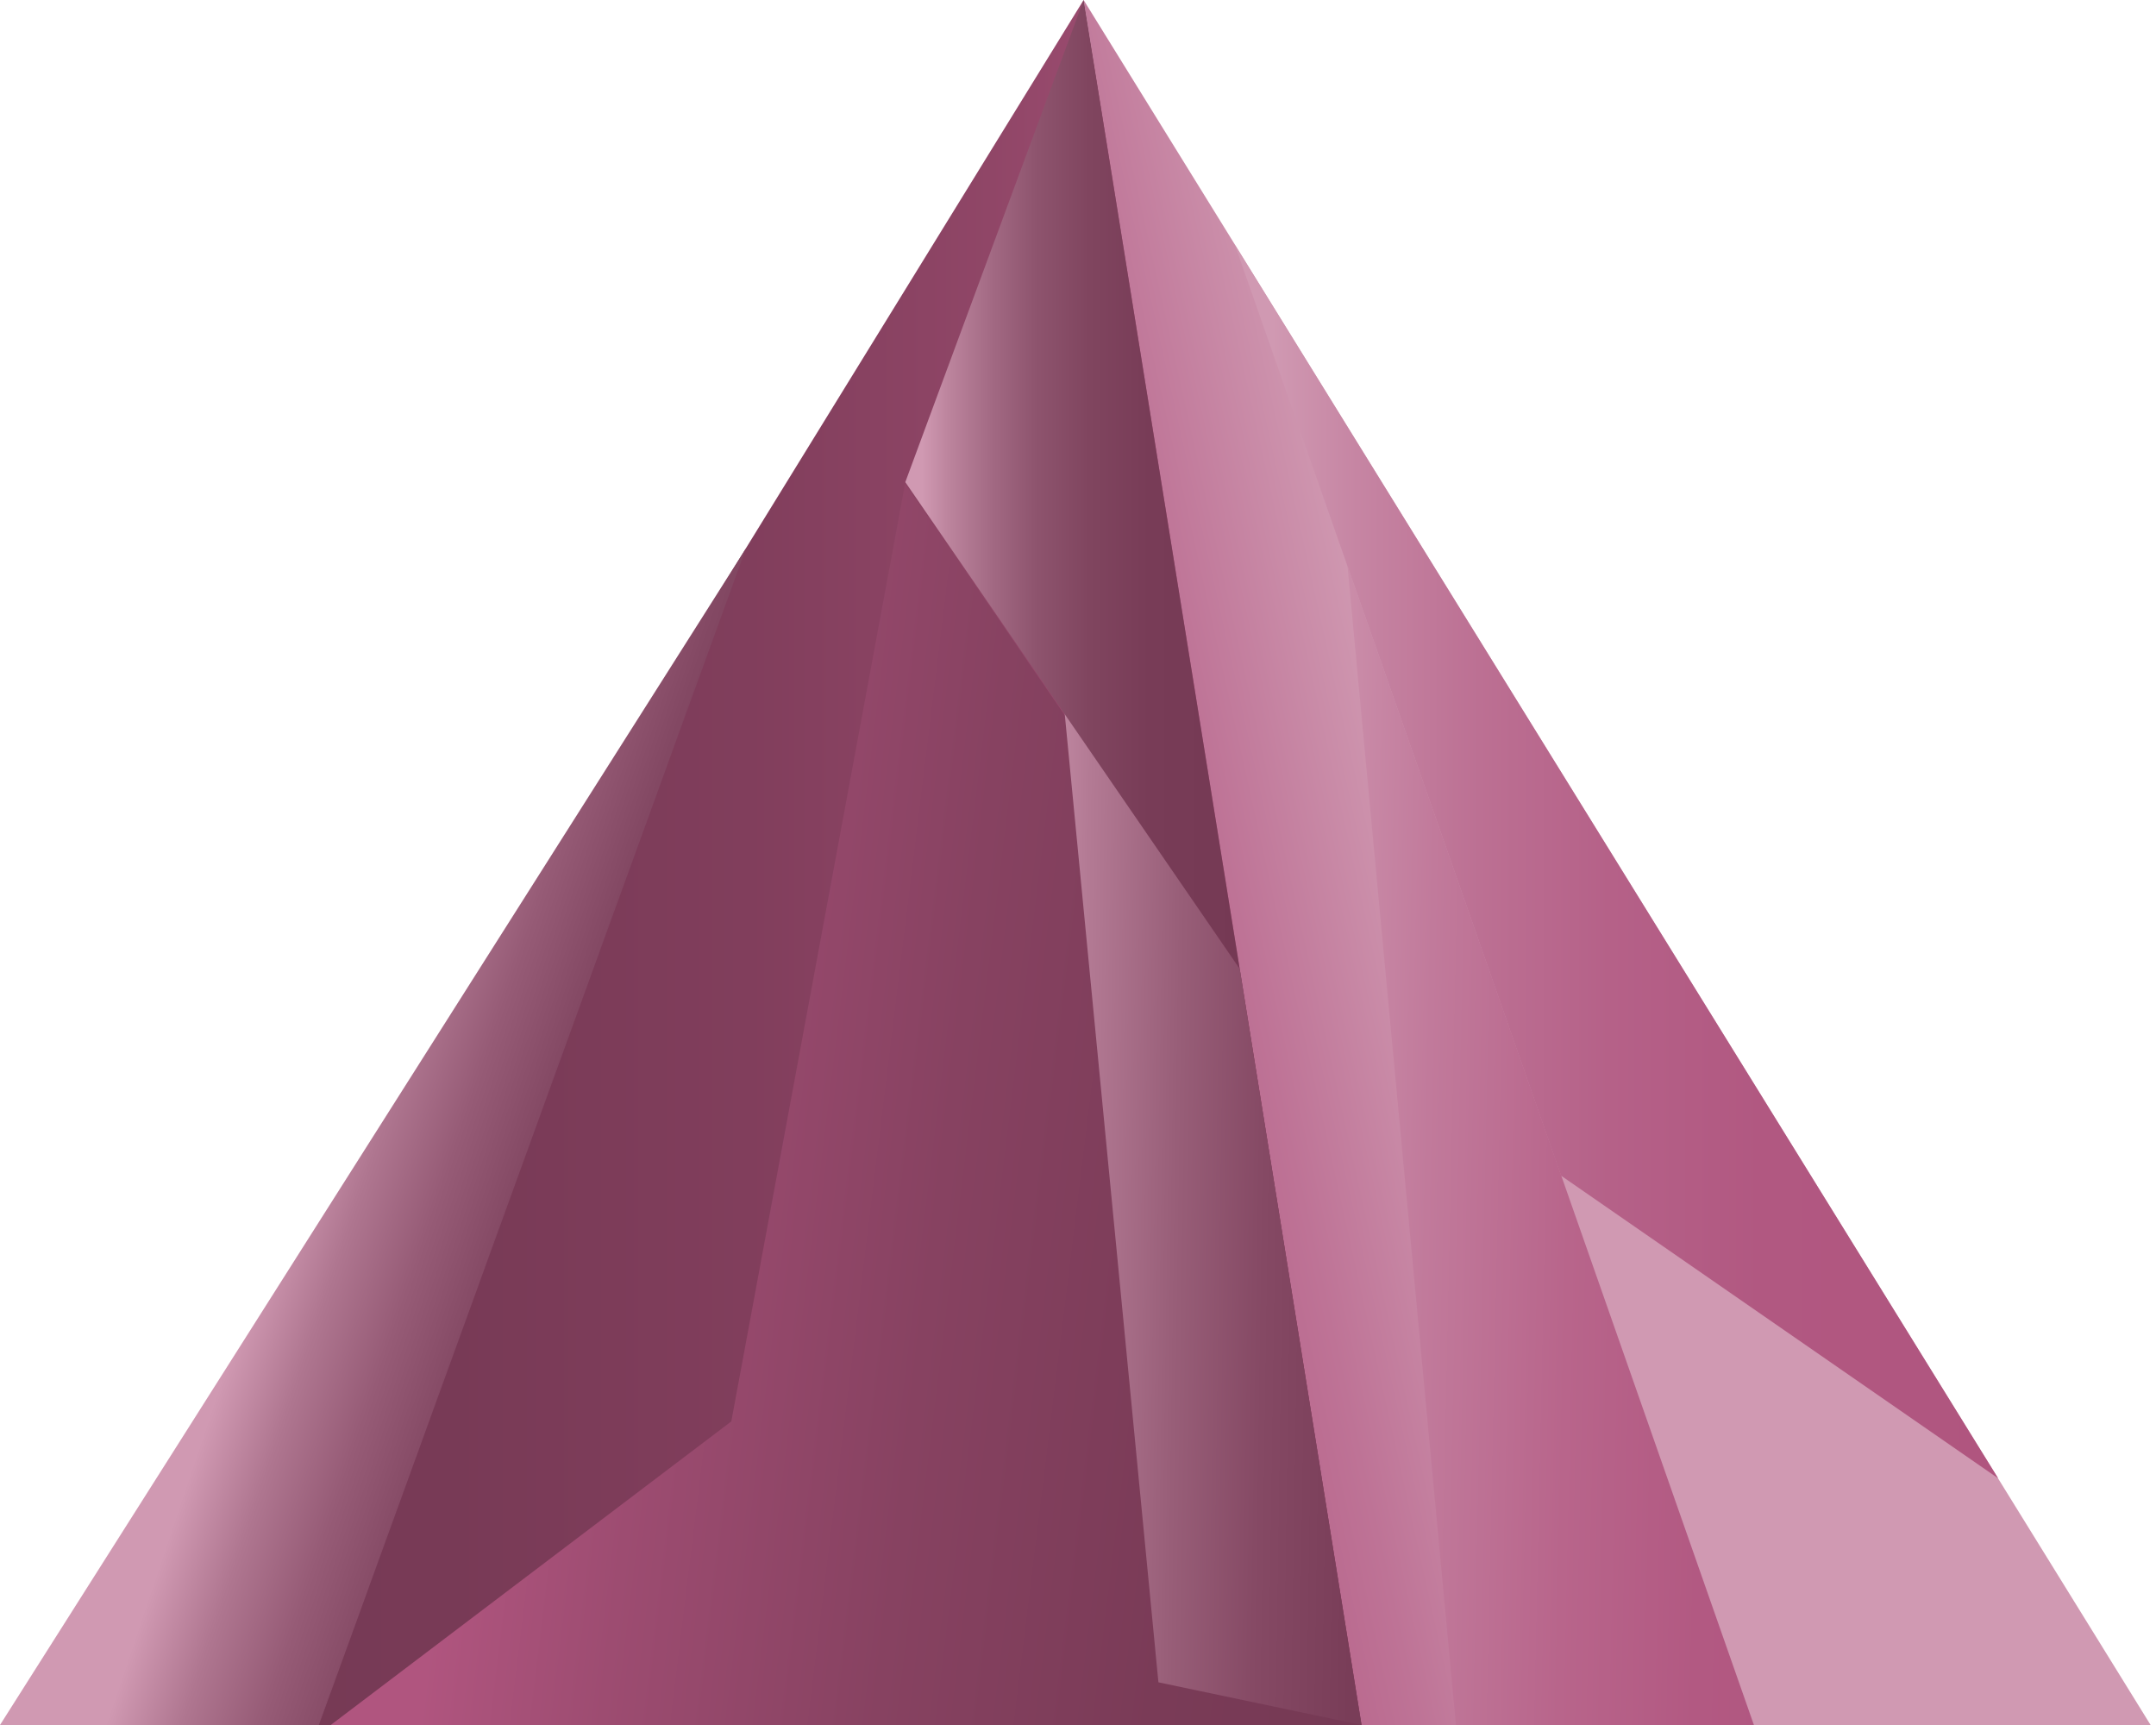
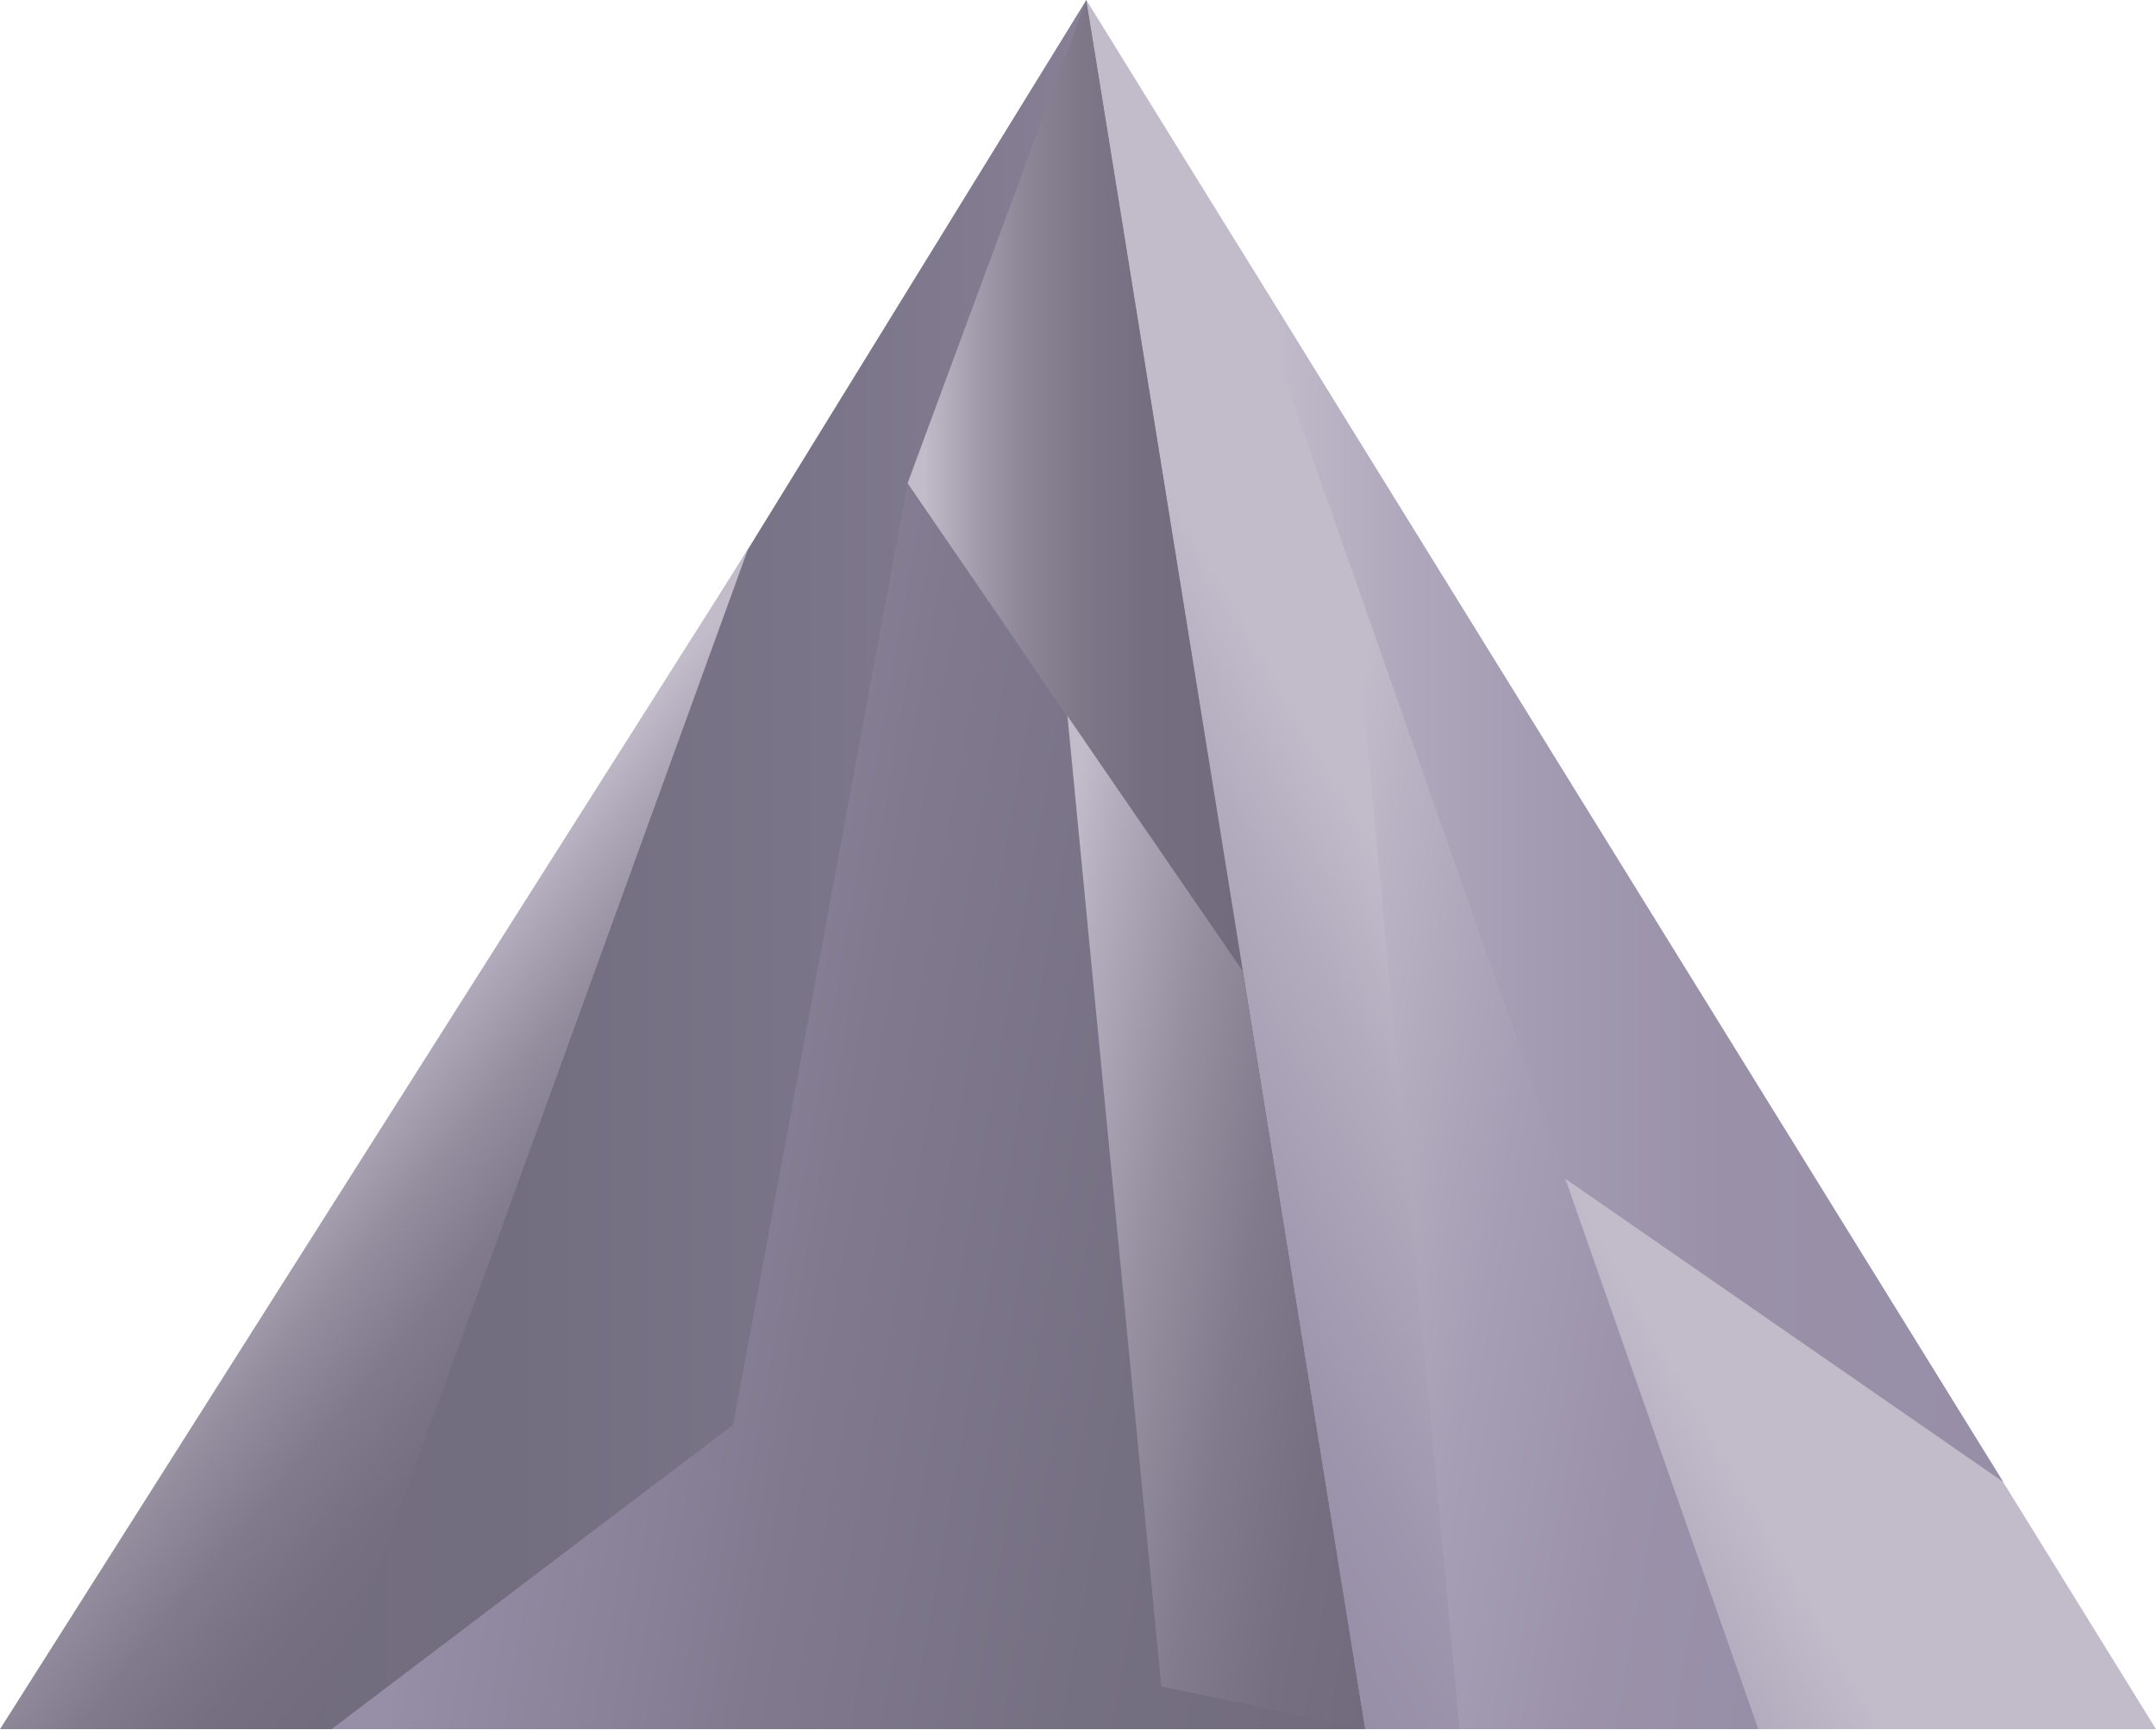
- <svg xmlns="http://www.w3.org/2000/svg" viewBox="0 0 100 80">
+ <svg xmlns="http://www.w3.org/2000/svg" data-name="Ebene 1" viewBox="0 0 99.75 80.01">
  <defs>
-     <linearGradient x1="100%" y1="50%" x2="0%" y2="50%" id="a">
-       <stop stop-color="#B0557F" offset="5%" />
-       <stop stop-color="#A55077" offset="12%" />
-       <stop stop-color="#904667" offset="28%" />
-       <stop stop-color="#813E5C" offset="46%" />
-       <stop stop-color="#783A56" offset="68%" />
-       <stop stop-color="#753954" offset="100%" />
+     <linearGradient id="a" x1="63.52" y1="40" x2=".98" y2="40" gradientUnits="userSpaceOnUse">
+       <stop offset=".05" stop-color="#978ea7" />
+       <stop offset=".19" stop-color="#898197" />
+       <stop offset=".4" stop-color="#7b7589" />
+       <stop offset=".64" stop-color="#736d80" />
+       <stop offset="1" stop-color="#716b7d" />
    </linearGradient>
-     <linearGradient x1="52.495%" y1="49.112%" x2="-2.97%" y2="68.925%" id="b">
-       <stop stop-color="#D099B2" offset="34%" />
-       <stop stop-color="#CF97B0" offset="35%" />
-       <stop stop-color="#BE7396" offset="63%" />
-       <stop stop-color="#B45D85" offset="86%" />
-       <stop stop-color="#B0557F" offset="100%" />
+     <linearGradient id="b" x1="76.24" y1="39.29" x2="48.79" y2="55.14" gradientUnits="userSpaceOnUse">
+       <stop offset=".34" stop-color="#c1bbca" />
+       <stop offset=".5" stop-color="#b3acbe" />
+       <stop offset=".81" stop-color="#9e96ad" />
+       <stop offset="1" stop-color="#978ea7" />
    </linearGradient>
-     <linearGradient x1="11.127%" y1="47.559%" x2="108.115%" y2="61.751%" id="c">
-       <stop stop-color="#B0557F" offset="5%" />
-       <stop stop-color="#9D4C71" offset="23%" />
-       <stop stop-color="#874261" offset="50%" />
-       <stop stop-color="#7A3B57" offset="77%" />
-       <stop stop-color="#753954" offset="100%" />
+     <linearGradient id="c" x1="20.66" y1="49.81" x2="67.03" y2="57.98" gradientUnits="userSpaceOnUse">
+       <stop offset=".05" stop-color="#978ea7" />
+       <stop offset=".07" stop-color="#958da5" />
+       <stop offset=".4" stop-color="#817a8f" />
+       <stop offset=".72" stop-color="#756f82" />
+       <stop offset="1" stop-color="#716b7d" />
    </linearGradient>
-     <linearGradient x1="40.491%" y1="44.951%" x2="84.595%" y2="68.408%" id="d">
-       <stop stop-color="#D099B2" offset="5%" />
-       <stop stop-color="#D099B2" offset="5%" />
-       <stop stop-color="#AF7690" offset="23%" />
-       <stop stop-color="#965B76" offset="42%" />
-       <stop stop-color="#834863" offset="61%" />
-       <stop stop-color="#793D58" offset="80%" />
-       <stop stop-color="#753954" offset="100%" />
+     <linearGradient id="d" x1="14.01" y1="49.96" x2="29.27" y2="62.76" gradientUnits="userSpaceOnUse">
+       <stop offset=".05" stop-color="#c1bbca" />
+       <stop offset=".17" stop-color="#aea8b8" />
+       <stop offset=".37" stop-color="#938d9e" />
+       <stop offset=".57" stop-color="#807a8c" />
+       <stop offset=".78" stop-color="#756f81" />
+       <stop offset="1" stop-color="#716b7d" />
    </linearGradient>
-     <linearGradient x1="0%" y1="50%" y2="50%" id="e">
-       <stop stop-color="#D099B2" offset="5%" />
-       <stop stop-color="#C685A3" offset="16%" />
-       <stop stop-color="#BC7093" offset="32%" />
-       <stop stop-color="#B56188" offset="49%" />
-       <stop stop-color="#B15881" offset="69%" />
-       <stop stop-color="#B0557F" offset="100%" />
+     <linearGradient id="e" x1="57.28" y1="39.96" x2="92.68" y2="39.96" gradientUnits="userSpaceOnUse">
+       <stop offset=".05" stop-color="#c1bbca" />
+       <stop offset=".21" stop-color="#b0a8bc" />
+       <stop offset=".41" stop-color="#a29ab0" />
+       <stop offset=".64" stop-color="#9a91a9" />
+       <stop offset="1" stop-color="#978ea7" />
    </linearGradient>
-     <linearGradient x1="-27.649%" y1="46.003%" x2="127.649%" y2="54.018%" id="f">
-       <stop stop-color="#D099B2" offset="5%" />
-       <stop stop-color="#B37A94" offset="22%" />
-       <stop stop-color="#985E78" offset="42%" />
-       <stop stop-color="#854964" offset="61%" />
-       <stop stop-color="#793D58" offset="81%" />
-       <stop stop-color="#753954" offset="100%" />
+     <linearGradient id="f" x1="45.56" y1="54.6" x2="66.96" y2="58.37" gradientUnits="userSpaceOnUse">
+       <stop offset=".05" stop-color="#c1bbca" />
+       <stop offset=".14" stop-color="#b2acbc" />
+       <stop offset=".36" stop-color="#9690a0" />
+       <stop offset=".58" stop-color="#817b8d" />
+       <stop offset=".79" stop-color="#756f81" />
+       <stop offset="1" stop-color="#716b7d" />
    </linearGradient>
-     <linearGradient x1="0%" y1="49.989%" y2="49.989%" id="g">
-       <stop stop-color="#D099B2" offset="5%" />
-       <stop stop-color="#BC849D" offset="13%" />
-       <stop stop-color="#A26983" offset="26%" />
-       <stop stop-color="#8E546E" offset="39%" />
-       <stop stop-color="#80455F" offset="55%" />
-       <stop stop-color="#783C57" offset="73%" />
-       <stop stop-color="#753954" offset="100%" />
+     <linearGradient id="g" x1="41.99" y1="22.46" x2="57.5" y2="22.46" gradientUnits="userSpaceOnUse">
+       <stop offset=".05" stop-color="#c1bbca" />
+       <stop offset=".07" stop-color="#bcb6c5" />
+       <stop offset=".21" stop-color="#a19bab" />
+       <stop offset=".35" stop-color="#8c8697" />
+       <stop offset=".52" stop-color="#7d7788" />
+       <stop offset=".71" stop-color="#746e80" />
+       <stop offset="1" stop-color="#716b7d" />
    </linearGradient>
-     <linearGradient x1="-23.979%" y1="47.684%" x2="121.751%" y2="56.707%" id="h">
-       <stop stop-color="#D099B2" offset="5%" />
-       <stop stop-color="#CF96B0" offset="7%" />
-       <stop stop-color="#C17A9B" offset="30%" />
-       <stop stop-color="#B8658B" offset="54%" />
-       <stop stop-color="#B25982" offset="77%" />
-       <stop stop-color="#B0557F" offset="100%" />
+     <linearGradient id="h" x1="57.98" y1="51.88" x2="85.45" y2="56.73" gradientUnits="userSpaceOnUse">
+       <stop offset=".05" stop-color="#c1bbca" />
+       <stop offset=".14" stop-color="#b9b3c4" />
+       <stop offset=".43" stop-color="#a69eb4" />
+       <stop offset=".72" stop-color="#9b92aa" />
+       <stop offset="1" stop-color="#978ea7" />
    </linearGradient>
  </defs>
-   <g fill-rule="nonzero" fill="none">
-     <path fill="url(#a)" d="M63.52 80L50.26 0 .98 80h62.54" />
-     <path fill="url(#b)" d="M99.75 80L50.26 0l12.89 80z" />
-     <path fill="url(#c)" d="M63.15 80H15.34l18.58-14.08 8.06-43.49 15.52 22.5z" />
-     <path fill="url(#d)" d="M14.79 80H0l34.6-54.57z" />
-     <path fill="url(#e)" d="M57.28 11.36L72.4 54.52l20.28 14.04" />
-     <path fill="url(#f)" d="M49.37 32.96l4.36 45.06L63.15 80 57.5 44.93z" />
-     <path fill="url(#g)" d="M50.26 0l-8.27 22.36L57.5 44.93" />
-     <path fill="url(#h)" d="M67.53 80h13.82L62.5 26.25z" />
-   </g>
+   <path fill="url(#a)" d="M63.52 80L50.26 0 .98 80h62.54" />
+   <path fill="url(#b)" d="M99.75 80L50.26 0l12.89 80h36.6z" />
+   <path fill="url(#c)" d="M63.15 80H15.34l18.58-14.08 8.06-43.49 15.52 22.5L63.15 80z" />
+   <path fill="url(#d)" d="M14.79 80H0l34.6-54.57L14.79 80z" />
+   <path fill="url(#e)" d="M57.28 11.36L72.4 54.52l20.28 14.04" />
+   <path fill="url(#f)" d="M49.37 32.96l4.36 45.06L63.15 80 57.5 44.93l-8.13-11.97z" />
+   <path fill="url(#g)" d="M50.26 0l-8.27 22.36L57.5 44.93" />
+   <path fill="url(#h)" d="M67.53 80h13.82L62.5 26.25 67.53 80z" />
</svg>
